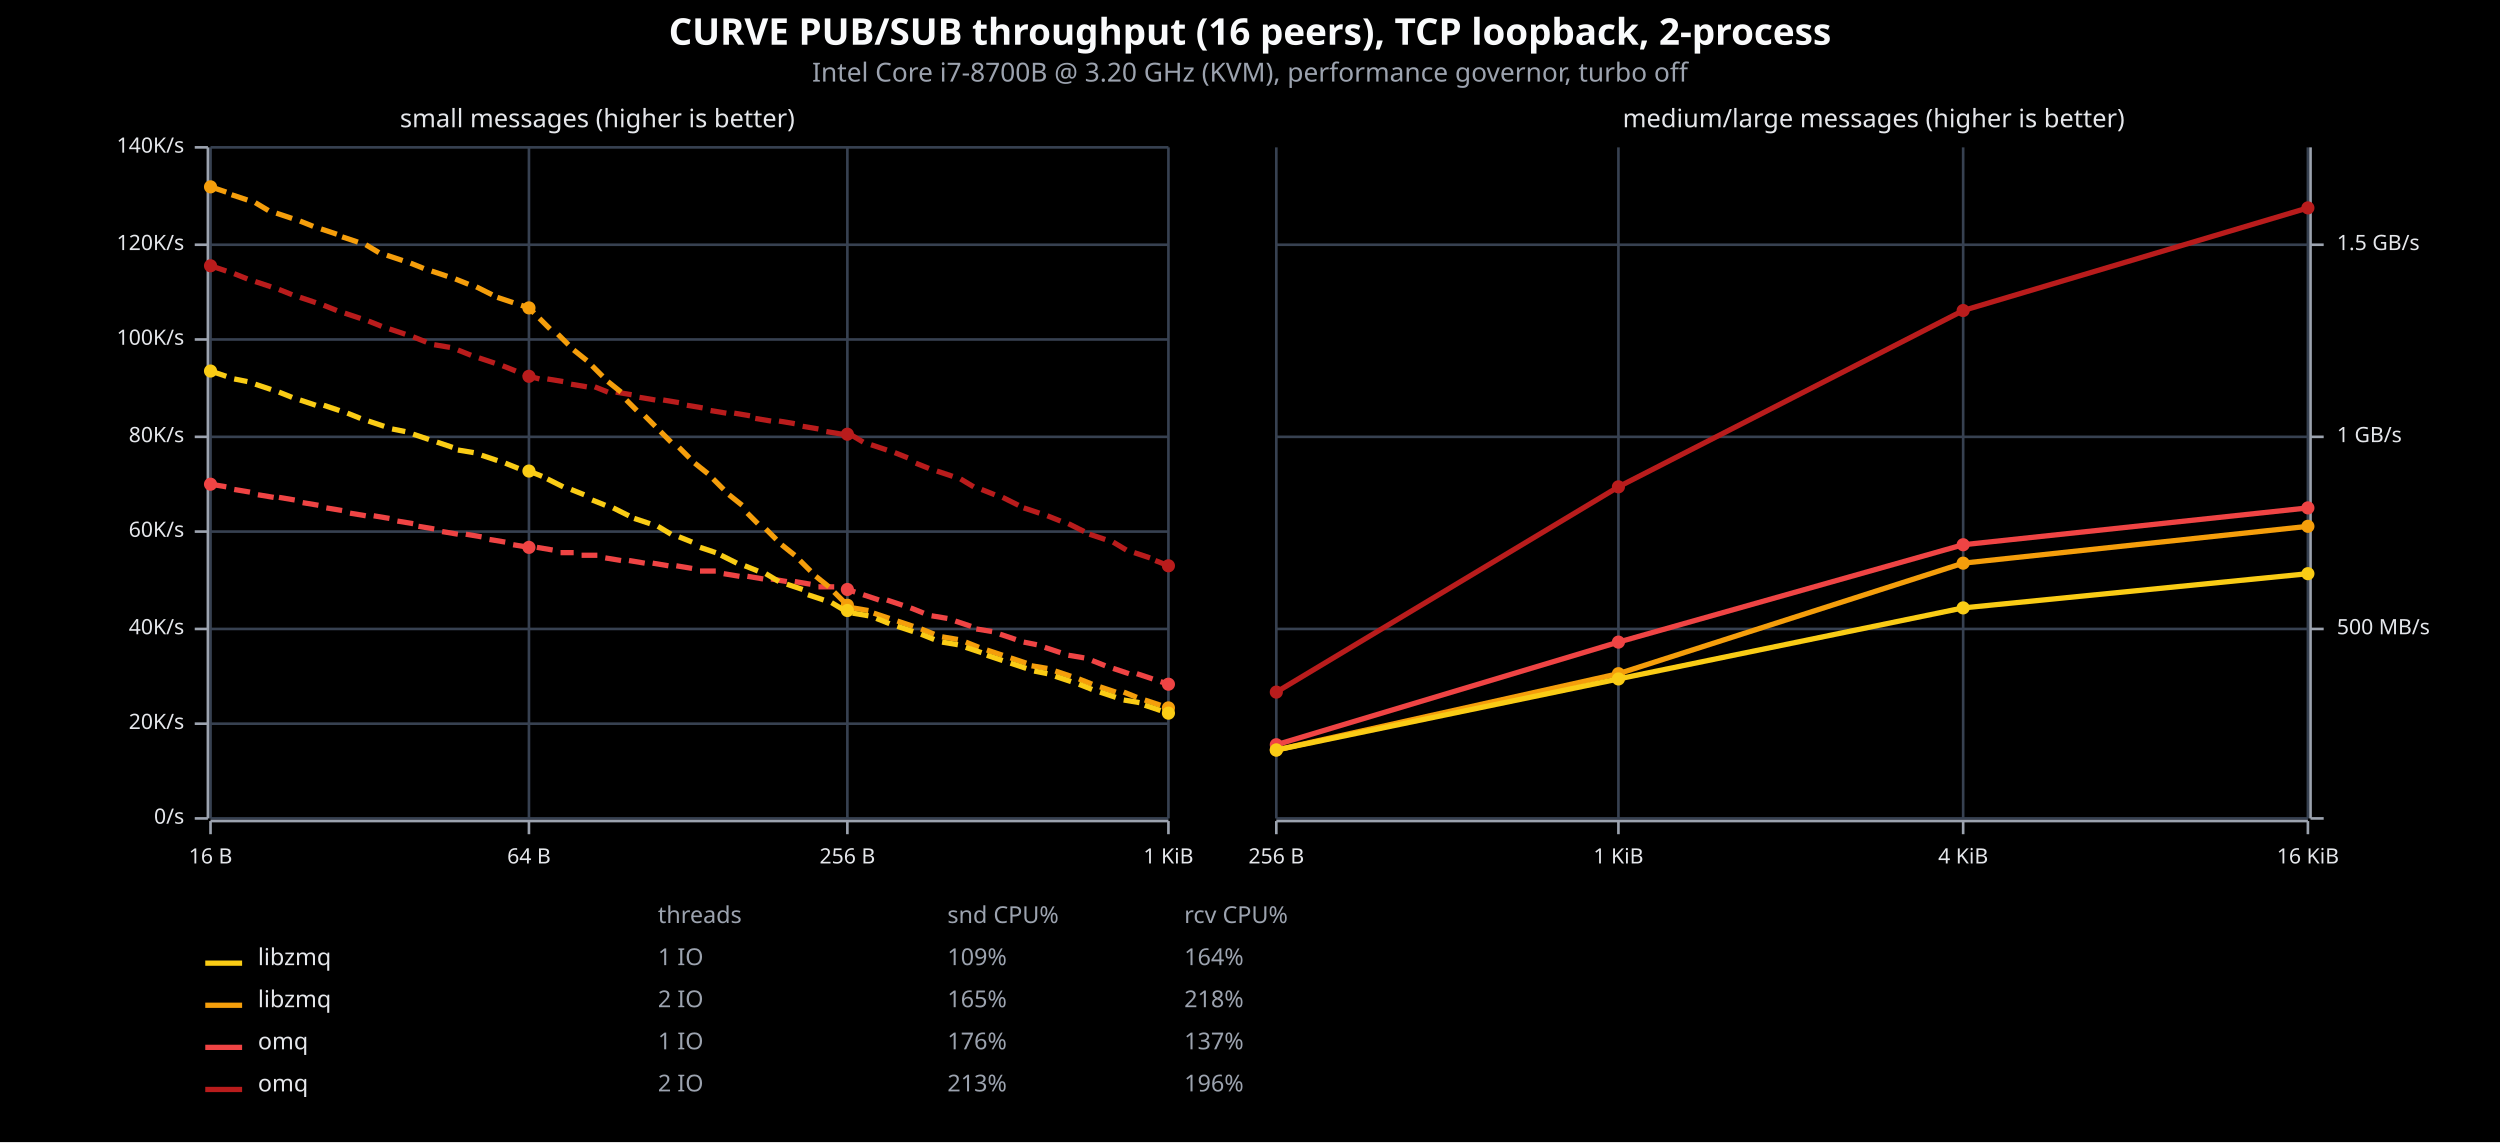
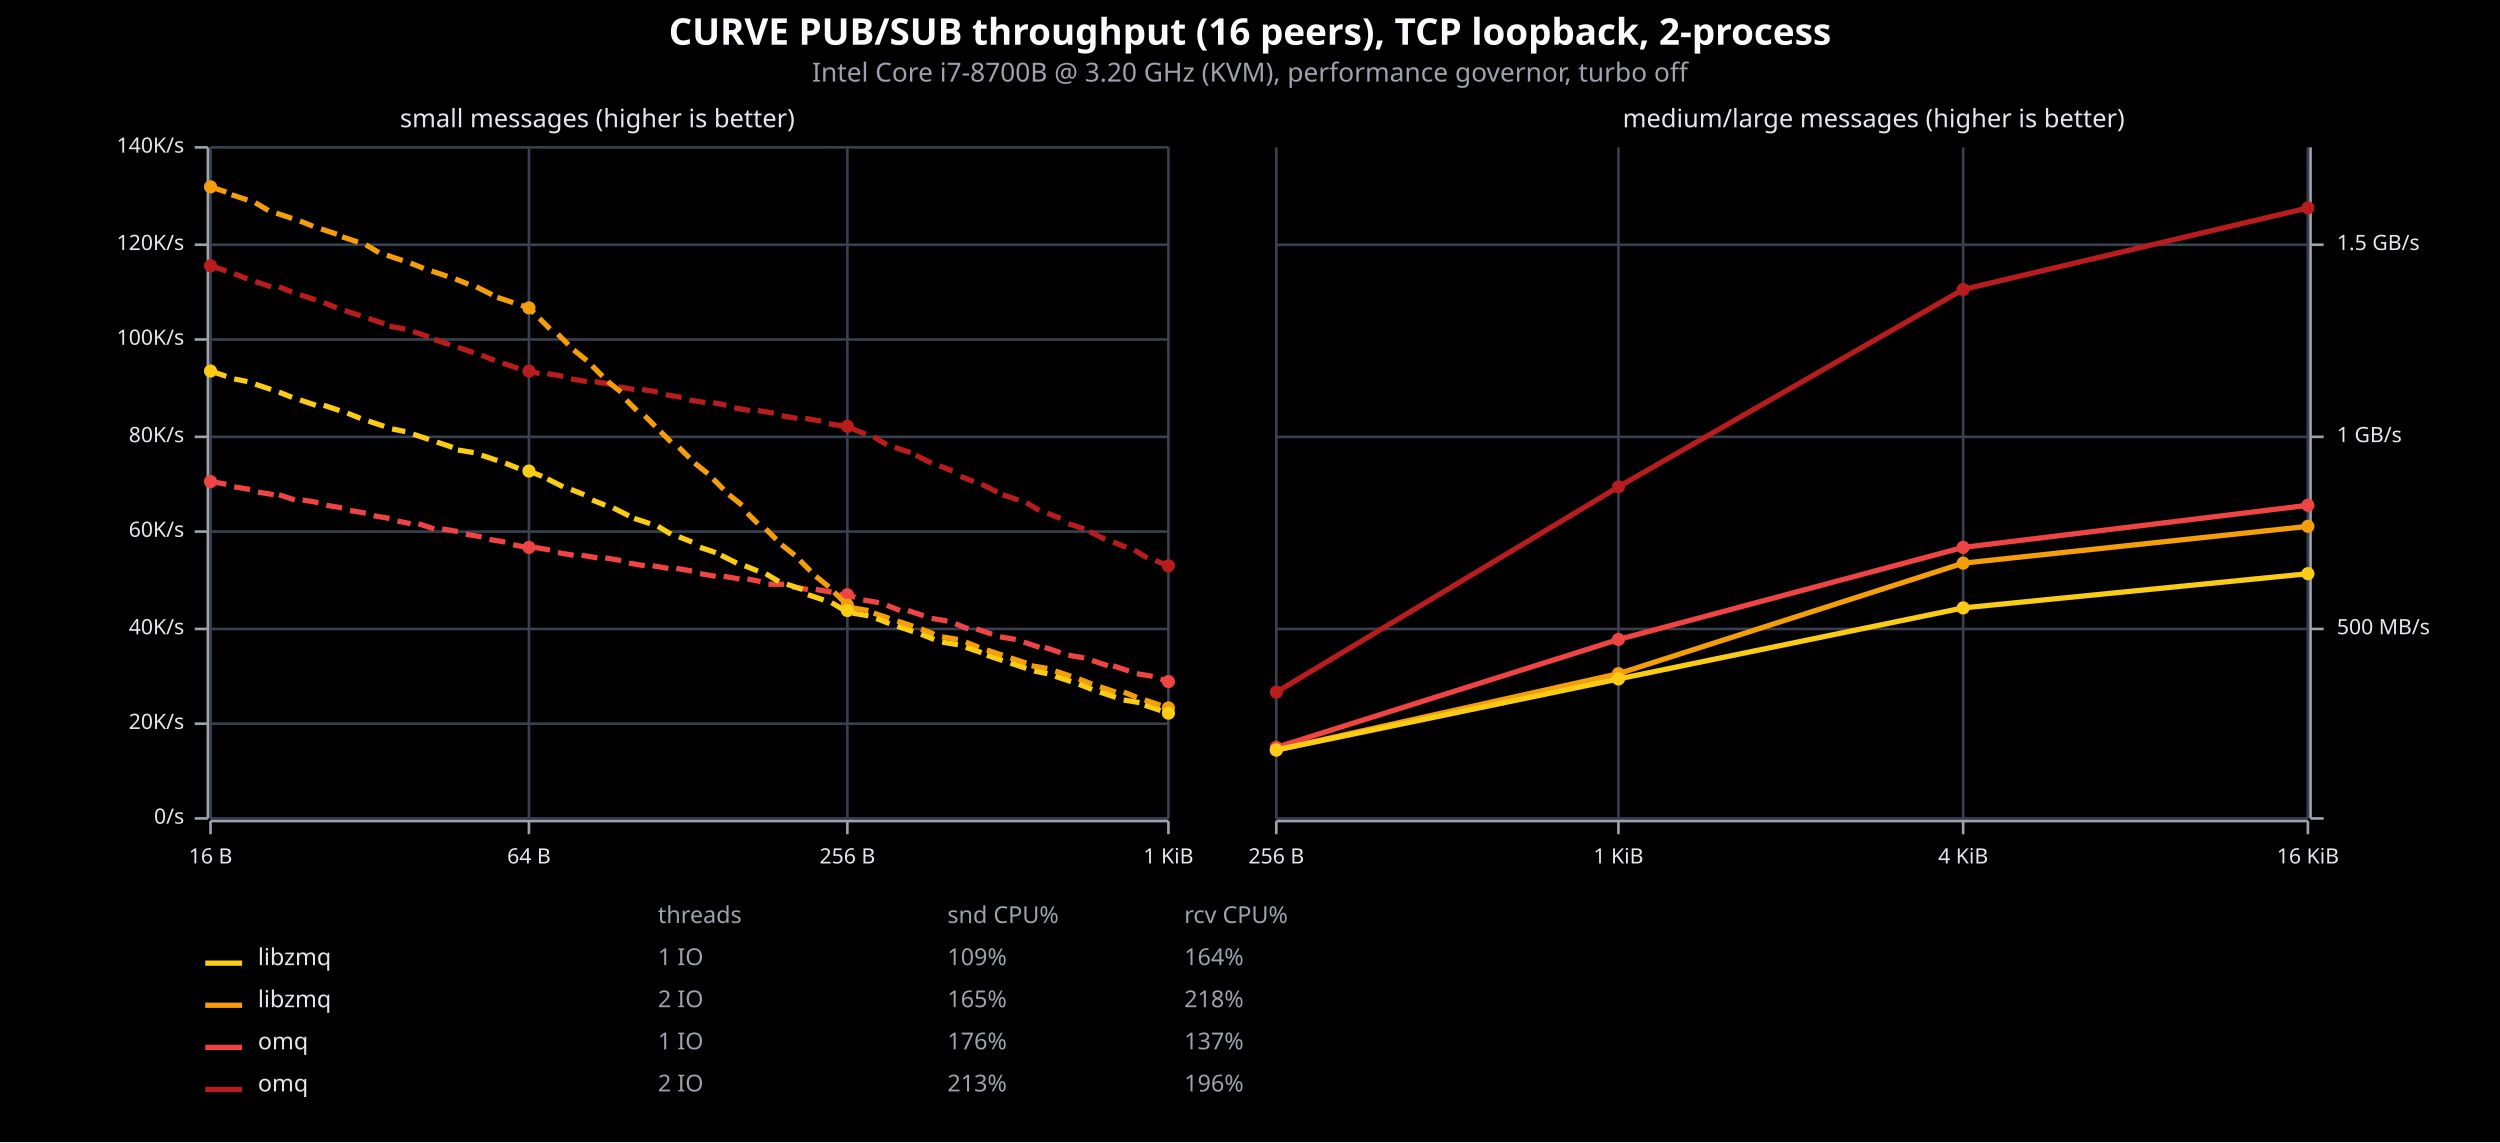
<svg xmlns="http://www.w3.org/2000/svg" viewBox="0 0 950 434" font-family="system-ui, -apple-system, sans-serif">
  <rect x="0" y="0" width="950" height="434" opacity="1" fill="#000000" stroke="none" />
  <text x="475" y="17" text-anchor="middle" font-family="sans-serif" font-size="14" font-weight="bold" fill="#F9FAFB">CURVE PUB/SUB throughput (16 peers), TCP loopback, 2-process</text>
  <text x="475" y="31" text-anchor="middle" font-family="sans-serif" font-size="10" fill="#9CA3AF">Intel Core i7-8700B @ 3.20 GHz (KVM), performance governor, turbo off</text>
  <text x="227" y="41" dy="0.76em" text-anchor="middle" font-family="sans-serif" font-size="9.677" opacity="1" fill="#E5E7EB">
small messages (higher is better)
</text>
  <line opacity="1" stroke="#374151" stroke-width="1" x1="80" y1="311" x2="80" y2="56" />
  <line opacity="1" stroke="#374151" stroke-width="1" x1="201" y1="311" x2="201" y2="56" />
  <line opacity="1" stroke="#374151" stroke-width="1" x1="322" y1="311" x2="322" y2="56" />
  <line opacity="1" stroke="#374151" stroke-width="1" x1="444" y1="311" x2="444" y2="56" />
  <line opacity="1" stroke="#374151" stroke-width="1" x1="80" y1="311" x2="444" y2="311" />
  <line opacity="1" stroke="#374151" stroke-width="1" x1="80" y1="275" x2="444" y2="275" />
  <line opacity="1" stroke="#374151" stroke-width="1" x1="80" y1="239" x2="444" y2="239" />
  <line opacity="1" stroke="#374151" stroke-width="1" x1="80" y1="202" x2="444" y2="202" />
  <line opacity="1" stroke="#374151" stroke-width="1" x1="80" y1="166" x2="444" y2="166" />
  <line opacity="1" stroke="#374151" stroke-width="1" x1="80" y1="129" x2="444" y2="129" />
  <line opacity="1" stroke="#374151" stroke-width="1" x1="80" y1="93" x2="444" y2="93" />
  <line opacity="1" stroke="#374151" stroke-width="1" x1="80" y1="56" x2="444" y2="56" />
  <polyline fill="none" opacity="1" stroke="#9CA3AF" stroke-width="1" points="79,56 79,311 " />
  <text x="70" y="311" dy="0.5ex" text-anchor="end" font-family="sans-serif" font-size="8.065" opacity="1" fill="#E5E7EB">
0/s
</text>
  <polyline fill="none" opacity="1" stroke="#9CA3AF" stroke-width="1" points="74,311 79,311 " />
  <text x="70" y="275" dy="0.5ex" text-anchor="end" font-family="sans-serif" font-size="8.065" opacity="1" fill="#E5E7EB">
20K/s
</text>
  <polyline fill="none" opacity="1" stroke="#9CA3AF" stroke-width="1" points="74,275 79,275 " />
  <text x="70" y="239" dy="0.5ex" text-anchor="end" font-family="sans-serif" font-size="8.065" opacity="1" fill="#E5E7EB">
40K/s
</text>
  <polyline fill="none" opacity="1" stroke="#9CA3AF" stroke-width="1" points="74,239 79,239 " />
  <text x="70" y="202" dy="0.5ex" text-anchor="end" font-family="sans-serif" font-size="8.065" opacity="1" fill="#E5E7EB">
60K/s
</text>
  <polyline fill="none" opacity="1" stroke="#9CA3AF" stroke-width="1" points="74,202 79,202 " />
  <text x="70" y="166" dy="0.5ex" text-anchor="end" font-family="sans-serif" font-size="8.065" opacity="1" fill="#E5E7EB">
80K/s
</text>
  <polyline fill="none" opacity="1" stroke="#9CA3AF" stroke-width="1" points="74,166 79,166 " />
  <text x="70" y="129" dy="0.5ex" text-anchor="end" font-family="sans-serif" font-size="8.065" opacity="1" fill="#E5E7EB">
100K/s
</text>
  <polyline fill="none" opacity="1" stroke="#9CA3AF" stroke-width="1" points="74,129 79,129 " />
  <text x="70" y="93" dy="0.5ex" text-anchor="end" font-family="sans-serif" font-size="8.065" opacity="1" fill="#E5E7EB">
120K/s
</text>
  <polyline fill="none" opacity="1" stroke="#9CA3AF" stroke-width="1" points="74,93 79,93 " />
  <text x="70" y="56" dy="0.5ex" text-anchor="end" font-family="sans-serif" font-size="8.065" opacity="1" fill="#E5E7EB">
140K/s
</text>
  <polyline fill="none" opacity="1" stroke="#9CA3AF" stroke-width="1" points="74,56 79,56 " />
  <polyline fill="none" opacity="1" stroke="#9CA3AF" stroke-width="1" points="80,312 444,312 " />
  <text x="80" y="322" dy="0.76em" text-anchor="middle" font-family="sans-serif" font-size="8.065" opacity="1" fill="#E5E7EB">
16 B
</text>
  <polyline fill="none" opacity="1" stroke="#9CA3AF" stroke-width="1" points="80,312 80,317 " />
  <text x="201" y="322" dy="0.76em" text-anchor="middle" font-family="sans-serif" font-size="8.065" opacity="1" fill="#E5E7EB">
64 B
</text>
  <polyline fill="none" opacity="1" stroke="#9CA3AF" stroke-width="1" points="201,312 201,317 " />
  <text x="322" y="322" dy="0.76em" text-anchor="middle" font-family="sans-serif" font-size="8.065" opacity="1" fill="#E5E7EB">
256 B
</text>
  <polyline fill="none" opacity="1" stroke="#9CA3AF" stroke-width="1" points="322,312 322,317 " />
  <text x="444" y="322" dy="0.76em" text-anchor="middle" font-family="sans-serif" font-size="8.065" opacity="1" fill="#E5E7EB">
1 KiB
</text>
  <polyline fill="none" opacity="1" stroke="#9CA3AF" stroke-width="1" points="444,312 444,317 " />
  <polyline fill="none" opacity="1" stroke="#B91C1C" stroke-width="2" points="80,101 86,103 " />
  <polyline fill="none" opacity="1" stroke="#B91C1C" stroke-width="2" points="89,104 94,106 " />
  <polyline fill="none" opacity="1" stroke="#B91C1C" stroke-width="2" points="97,107 103,109 " />
-   <polyline fill="none" opacity="1" stroke="#B91C1C" stroke-width="2" points="106,110 111,112 " />
-   <polyline fill="none" opacity="1" stroke="#B91C1C" stroke-width="2" points="114,113 120,115 " />
-   <polyline fill="none" opacity="1" stroke="#B91C1C" stroke-width="2" points="123,116 128,118 " />
-   <polyline fill="none" opacity="1" stroke="#B91C1C" stroke-width="2" points="131,119 137,121 " />
-   <polyline fill="none" opacity="1" stroke="#B91C1C" stroke-width="2" points="140,122 145,124 " />
-   <polyline fill="none" opacity="1" stroke="#B91C1C" stroke-width="2" points="148,125 154,127 " />
-   <polyline fill="none" opacity="1" stroke="#B91C1C" stroke-width="2" points="157,128 162,130 " />
-   <polyline fill="none" opacity="1" stroke="#B91C1C" stroke-width="2" points="165,131 171,132 " />
-   <polyline fill="none" opacity="1" stroke="#B91C1C" stroke-width="2" points="174,133 179,135 " />
-   <polyline fill="none" opacity="1" stroke="#B91C1C" stroke-width="2" points="182,136 188,138 " />
-   <polyline fill="none" opacity="1" stroke="#B91C1C" stroke-width="2" points="191,139 196,141 " />
-   <polyline fill="none" opacity="1" stroke="#B91C1C" stroke-width="2" points="199,142 201,143 205,144 " />
-   <polyline fill="none" opacity="1" stroke="#B91C1C" stroke-width="2" points="208,144 214,145 " />
-   <polyline fill="none" opacity="1" stroke="#B91C1C" stroke-width="2" points="217,146 223,147 " />
-   <polyline fill="none" opacity="1" stroke="#B91C1C" stroke-width="2" points="226,147 231,149 " />
-   <polyline fill="none" opacity="1" stroke="#B91C1C" stroke-width="2" points="234,149 240,150 " />
-   <polyline fill="none" opacity="1" stroke="#B91C1C" stroke-width="2" points="243,151 249,152 " />
-   <polyline fill="none" opacity="1" stroke="#B91C1C" stroke-width="2" points="252,152 258,153 " />
-   <polyline fill="none" opacity="1" stroke="#B91C1C" stroke-width="2" points="261,154 267,155 " />
-   <polyline fill="none" opacity="1" stroke="#B91C1C" stroke-width="2" points="270,156 276,157 " />
-   <polyline fill="none" opacity="1" stroke="#B91C1C" stroke-width="2" points="279,157 285,158 " />
-   <polyline fill="none" opacity="1" stroke="#B91C1C" stroke-width="2" points="287,159 293,160 " />
-   <polyline fill="none" opacity="1" stroke="#B91C1C" stroke-width="2" points="296,160 302,161 " />
-   <polyline fill="none" opacity="1" stroke="#B91C1C" stroke-width="2" points="305,162 311,163 " />
-   <polyline fill="none" opacity="1" stroke="#B91C1C" stroke-width="2" points="314,164 320,165 " />
-   <polyline fill="none" opacity="1" stroke="#B91C1C" stroke-width="2" points="323,165 328,168 " />
-   <polyline fill="none" opacity="1" stroke="#B91C1C" stroke-width="2" points="331,169 337,171 " />
-   <polyline fill="none" opacity="1" stroke="#B91C1C" stroke-width="2" points="340,172 345,174 " />
-   <polyline fill="none" opacity="1" stroke="#B91C1C" stroke-width="2" points="348,176 353,178 " />
-   <polyline fill="none" opacity="1" stroke="#B91C1C" stroke-width="2" points="356,179 362,181 " />
-   <polyline fill="none" opacity="1" stroke="#B91C1C" stroke-width="2" points="365,182 370,185 " />
-   <polyline fill="none" opacity="1" stroke="#B91C1C" stroke-width="2" points="373,186 378,188 " />
-   <polyline fill="none" opacity="1" stroke="#B91C1C" stroke-width="2" points="381,189 387,192 " />
-   <polyline fill="none" opacity="1" stroke="#B91C1C" stroke-width="2" points="389,193 395,195 " />
-   <polyline fill="none" opacity="1" stroke="#B91C1C" stroke-width="2" points="398,196 403,198 " />
-   <polyline fill="none" opacity="1" stroke="#B91C1C" stroke-width="2" points="406,199 412,202 " />
-   <polyline fill="none" opacity="1" stroke="#B91C1C" stroke-width="2" points="414,203 420,205 " />
-   <polyline fill="none" opacity="1" stroke="#B91C1C" stroke-width="2" points="423,206 428,209 " />
-   <polyline fill="none" opacity="1" stroke="#B91C1C" stroke-width="2" points="431,210 437,212 " />
+   <polyline fill="none" opacity="1" stroke="#B91C1C" stroke-width="2" points="106,109 111,111 " />
+   <polyline fill="none" opacity="1" stroke="#B91C1C" stroke-width="2" points="114,112 120,114 " />
+   <polyline fill="none" opacity="1" stroke="#B91C1C" stroke-width="2" points="123,115 128,117 " />
+   <polyline fill="none" opacity="1" stroke="#B91C1C" stroke-width="2" points="131,118 137,120 " />
+   <polyline fill="none" opacity="1" stroke="#B91C1C" stroke-width="2" points="140,121 146,123 " />
+   <polyline fill="none" opacity="1" stroke="#B91C1C" stroke-width="2" points="148,124 154,125 " />
+   <polyline fill="none" opacity="1" stroke="#B91C1C" stroke-width="2" points="157,126 163,128 " />
+   <polyline fill="none" opacity="1" stroke="#B91C1C" stroke-width="2" points="165,129 171,131 " />
+   <polyline fill="none" opacity="1" stroke="#B91C1C" stroke-width="2" points="174,132 180,134 " />
+   <polyline fill="none" opacity="1" stroke="#B91C1C" stroke-width="2" points="183,135 188,137 " />
+   <polyline fill="none" opacity="1" stroke="#B91C1C" stroke-width="2" points="191,138 197,140 " />
+   <polyline fill="none" opacity="1" stroke="#B91C1C" stroke-width="2" points="200,141 201,141 205,142 " />
+   <polyline fill="none" opacity="1" stroke="#B91C1C" stroke-width="2" points="208,142 214,143 " />
+   <polyline fill="none" opacity="1" stroke="#B91C1C" stroke-width="2" points="217,144 223,145 " />
+   <polyline fill="none" opacity="1" stroke="#B91C1C" stroke-width="2" points="226,145 232,146 " />
+   <polyline fill="none" opacity="1" stroke="#B91C1C" stroke-width="2" points="235,147 241,148 " />
+   <polyline fill="none" opacity="1" stroke="#B91C1C" stroke-width="2" points="244,148 250,149 " />
+   <polyline fill="none" opacity="1" stroke="#B91C1C" stroke-width="2" points="253,150 259,151 " />
+   <polyline fill="none" opacity="1" stroke="#B91C1C" stroke-width="2" points="262,152 268,153 " />
+   <polyline fill="none" opacity="1" stroke="#B91C1C" stroke-width="2" points="271,153 276,154 " />
+   <polyline fill="none" opacity="1" stroke="#B91C1C" stroke-width="2" points="279,155 285,156 " />
+   <polyline fill="none" opacity="1" stroke="#B91C1C" stroke-width="2" points="288,156 294,157 " />
+   <polyline fill="none" opacity="1" stroke="#B91C1C" stroke-width="2" points="297,158 303,159 " />
+   <polyline fill="none" opacity="1" stroke="#B91C1C" stroke-width="2" points="306,159 312,160 " />
+   <polyline fill="none" opacity="1" stroke="#B91C1C" stroke-width="2" points="315,161 321,162 " />
+   <polyline fill="none" opacity="1" stroke="#B91C1C" stroke-width="2" points="324,163 329,165 " />
+   <polyline fill="none" opacity="1" stroke="#B91C1C" stroke-width="2" points="332,166 337,169 " />
+   <polyline fill="none" opacity="1" stroke="#B91C1C" stroke-width="2" points="340,170 346,172 " />
+   <polyline fill="none" opacity="1" stroke="#B91C1C" stroke-width="2" points="348,173 354,176 " />
+   <polyline fill="none" opacity="1" stroke="#B91C1C" stroke-width="2" points="357,177 362,179 " />
+   <polyline fill="none" opacity="1" stroke="#B91C1C" stroke-width="2" points="365,181 370,183 " />
+   <polyline fill="none" opacity="1" stroke="#B91C1C" stroke-width="2" points="373,184 379,187 " />
+   <polyline fill="none" opacity="1" stroke="#B91C1C" stroke-width="2" points="381,188 387,190 " />
+   <polyline fill="none" opacity="1" stroke="#B91C1C" stroke-width="2" points="390,191 395,194 " />
+   <polyline fill="none" opacity="1" stroke="#B91C1C" stroke-width="2" points="398,195 403,197 " />
+   <polyline fill="none" opacity="1" stroke="#B91C1C" stroke-width="2" points="406,199 412,201 " />
+   <polyline fill="none" opacity="1" stroke="#B91C1C" stroke-width="2" points="414,202 420,205 " />
+   <polyline fill="none" opacity="1" stroke="#B91C1C" stroke-width="2" points="423,206 428,208 " />
+   <polyline fill="none" opacity="1" stroke="#B91C1C" stroke-width="2" points="431,209 436,212 " />
  <polyline fill="none" opacity="1" stroke="#B91C1C" stroke-width="2" points="439,213 444,215 " />
  <circle cx="80" cy="101" r="2.5" opacity="1" fill="#B91C1C" stroke="none" stroke-width="1" />
-   <circle cx="201" cy="143" r="2.5" opacity="1" fill="#B91C1C" stroke="none" stroke-width="1" />
-   <circle cx="322" cy="165" r="2.5" opacity="1" fill="#B91C1C" stroke="none" stroke-width="1" />
+   <circle cx="201" cy="141" r="2.5" opacity="1" fill="#B91C1C" stroke="none" stroke-width="1" />
+   <circle cx="322" cy="162" r="2.5" opacity="1" fill="#B91C1C" stroke="none" stroke-width="1" />
  <circle cx="444" cy="215" r="2.5" opacity="1" fill="#B91C1C" stroke="none" stroke-width="1" />
-   <polyline fill="none" opacity="1" stroke="#EF4444" stroke-width="2" points="80,184 86,185 " />
-   <polyline fill="none" opacity="1" stroke="#EF4444" stroke-width="2" points="89,186 95,187 " />
-   <polyline fill="none" opacity="1" stroke="#EF4444" stroke-width="2" points="98,188 104,189 " />
-   <polyline fill="none" opacity="1" stroke="#EF4444" stroke-width="2" points="106,189 112,190 " />
-   <polyline fill="none" opacity="1" stroke="#EF4444" stroke-width="2" points="115,191 121,192 " />
-   <polyline fill="none" opacity="1" stroke="#EF4444" stroke-width="2" points="124,193 130,194 " />
-   <polyline fill="none" opacity="1" stroke="#EF4444" stroke-width="2" points="133,195 139,196 " />
+   <polyline fill="none" opacity="1" stroke="#EF4444" stroke-width="2" points="80,183 86,184 " />
+   <polyline fill="none" opacity="1" stroke="#EF4444" stroke-width="2" points="89,185 95,186 " />
+   <polyline fill="none" opacity="1" stroke="#EF4444" stroke-width="2" points="98,187 104,188 " />
+   <polyline fill="none" opacity="1" stroke="#EF4444" stroke-width="2" points="106,188 112,190 " />
+   <polyline fill="none" opacity="1" stroke="#EF4444" stroke-width="2" points="115,190 121,191 " />
+   <polyline fill="none" opacity="1" stroke="#EF4444" stroke-width="2" points="124,192 130,193 " />
+   <polyline fill="none" opacity="1" stroke="#EF4444" stroke-width="2" points="133,194 139,195 " />
  <polyline fill="none" opacity="1" stroke="#EF4444" stroke-width="2" points="142,196 148,197 " />
-   <polyline fill="none" opacity="1" stroke="#EF4444" stroke-width="2" points="151,198 157,199 " />
-   <polyline fill="none" opacity="1" stroke="#EF4444" stroke-width="2" points="159,200 165,201 " />
-   <polyline fill="none" opacity="1" stroke="#EF4444" stroke-width="2" points="168,202 174,203 " />
+   <polyline fill="none" opacity="1" stroke="#EF4444" stroke-width="2" points="151,198 156,199 " />
+   <polyline fill="none" opacity="1" stroke="#EF4444" stroke-width="2" points="159,199 165,201 " />
+   <polyline fill="none" opacity="1" stroke="#EF4444" stroke-width="2" points="168,201 174,202 " />
  <polyline fill="none" opacity="1" stroke="#EF4444" stroke-width="2" points="177,203 183,204 " />
  <polyline fill="none" opacity="1" stroke="#EF4444" stroke-width="2" points="186,205 192,206 " />
-   <polyline fill="none" opacity="1" stroke="#EF4444" stroke-width="2" points="195,207 201,208 " />
-   <polyline fill="none" opacity="1" stroke="#EF4444" stroke-width="2" points="204,208 210,209 " />
-   <polyline fill="none" opacity="1" stroke="#EF4444" stroke-width="2" points="213,210 218,210 " />
-   <polyline fill="none" opacity="1" stroke="#EF4444" stroke-width="2" points="221,211 227,211 " />
+   <polyline fill="none" opacity="1" stroke="#EF4444" stroke-width="2" points="195,207 200,208 " />
+   <polyline fill="none" opacity="1" stroke="#EF4444" stroke-width="2" points="203,208 209,209 " />
+   <polyline fill="none" opacity="1" stroke="#EF4444" stroke-width="2" points="212,210 218,211 " />
+   <polyline fill="none" opacity="1" stroke="#EF4444" stroke-width="2" points="221,211 227,212 " />
  <polyline fill="none" opacity="1" stroke="#EF4444" stroke-width="2" points="230,212 236,213 " />
-   <polyline fill="none" opacity="1" stroke="#EF4444" stroke-width="2" points="239,213 245,214 " />
-   <polyline fill="none" opacity="1" stroke="#EF4444" stroke-width="2" points="248,214 254,215 " />
-   <polyline fill="none" opacity="1" stroke="#EF4444" stroke-width="2" points="257,215 263,216 " />
-   <polyline fill="none" opacity="1" stroke="#EF4444" stroke-width="2" points="266,217 272,217 " />
-   <polyline fill="none" opacity="1" stroke="#EF4444" stroke-width="2" points="275,218 281,219 " />
-   <polyline fill="none" opacity="1" stroke="#EF4444" stroke-width="2" points="284,219 290,220 " />
-   <polyline fill="none" opacity="1" stroke="#EF4444" stroke-width="2" points="293,220 299,221 " />
-   <polyline fill="none" opacity="1" stroke="#EF4444" stroke-width="2" points="302,221 308,222 " />
-   <polyline fill="none" opacity="1" stroke="#EF4444" stroke-width="2" points="311,223 317,223 " />
-   <polyline fill="none" opacity="1" stroke="#EF4444" stroke-width="2" points="320,224 322,224 325,225 " />
-   <polyline fill="none" opacity="1" stroke="#EF4444" stroke-width="2" points="328,226 334,228 " />
-   <polyline fill="none" opacity="1" stroke="#EF4444" stroke-width="2" points="337,228 343,230 " />
-   <polyline fill="none" opacity="1" stroke="#EF4444" stroke-width="2" points="346,231 351,233 " />
-   <polyline fill="none" opacity="1" stroke="#EF4444" stroke-width="2" points="354,234 360,235 " />
-   <polyline fill="none" opacity="1" stroke="#EF4444" stroke-width="2" points="363,236 369,238 " />
-   <polyline fill="none" opacity="1" stroke="#EF4444" stroke-width="2" points="371,239 377,240 " />
-   <polyline fill="none" opacity="1" stroke="#EF4444" stroke-width="2" points="380,241 386,243 " />
-   <polyline fill="none" opacity="1" stroke="#EF4444" stroke-width="2" points="389,244 394,245 " />
+   <polyline fill="none" opacity="1" stroke="#EF4444" stroke-width="2" points="239,214 245,215 " />
+   <polyline fill="none" opacity="1" stroke="#EF4444" stroke-width="2" points="248,215 254,216 " />
+   <polyline fill="none" opacity="1" stroke="#EF4444" stroke-width="2" points="257,216 263,217 " />
+   <polyline fill="none" opacity="1" stroke="#EF4444" stroke-width="2" points="266,218 272,219 " />
+   <polyline fill="none" opacity="1" stroke="#EF4444" stroke-width="2" points="275,219 281,220 " />
+   <polyline fill="none" opacity="1" stroke="#EF4444" stroke-width="2" points="284,220 289,221 " />
+   <polyline fill="none" opacity="1" stroke="#EF4444" stroke-width="2" points="292,222 298,222 " />
+   <polyline fill="none" opacity="1" stroke="#EF4444" stroke-width="2" points="301,223 307,224 " />
+   <polyline fill="none" opacity="1" stroke="#EF4444" stroke-width="2" points="310,224 316,225 " />
+   <polyline fill="none" opacity="1" stroke="#EF4444" stroke-width="2" points="319,226 322,226 325,227 " />
+   <polyline fill="none" opacity="1" stroke="#EF4444" stroke-width="2" points="328,228 334,229 " />
+   <polyline fill="none" opacity="1" stroke="#EF4444" stroke-width="2" points="337,230 342,232 " />
+   <polyline fill="none" opacity="1" stroke="#EF4444" stroke-width="2" points="345,232 351,234 " />
+   <polyline fill="none" opacity="1" stroke="#EF4444" stroke-width="2" points="354,235 360,236 " />
+   <polyline fill="none" opacity="1" stroke="#EF4444" stroke-width="2" points="363,237 368,239 " />
+   <polyline fill="none" opacity="1" stroke="#EF4444" stroke-width="2" points="371,239 377,241 " />
+   <polyline fill="none" opacity="1" stroke="#EF4444" stroke-width="2" points="380,242 386,243 " />
+   <polyline fill="none" opacity="1" stroke="#EF4444" stroke-width="2" points="389,244 395,246 " />
  <polyline fill="none" opacity="1" stroke="#EF4444" stroke-width="2" points="397,246 403,248 " />
  <polyline fill="none" opacity="1" stroke="#EF4444" stroke-width="2" points="406,249 412,250 " />
-   <polyline fill="none" opacity="1" stroke="#EF4444" stroke-width="2" points="415,251 420,253 " />
-   <polyline fill="none" opacity="1" stroke="#EF4444" stroke-width="2" points="423,254 429,256 " />
-   <polyline fill="none" opacity="1" stroke="#EF4444" stroke-width="2" points="432,256 438,258 " />
-   <polyline fill="none" opacity="1" stroke="#EF4444" stroke-width="2" points="441,259 444,260 " />
-   <circle cx="80" cy="184" r="2.5" opacity="1" fill="#EF4444" stroke="none" stroke-width="1" />
+   <polyline fill="none" opacity="1" stroke="#EF4444" stroke-width="2" points="415,251 421,253 " />
+   <polyline fill="none" opacity="1" stroke="#EF4444" stroke-width="2" points="423,253 429,255 " />
+   <polyline fill="none" opacity="1" stroke="#EF4444" stroke-width="2" points="432,256 438,257 " />
+   <polyline fill="none" opacity="1" stroke="#EF4444" stroke-width="2" points="441,258 444,259 " />
+   <circle cx="80" cy="183" r="2.5" opacity="1" fill="#EF4444" stroke="none" stroke-width="1" />
  <circle cx="201" cy="208" r="2.5" opacity="1" fill="#EF4444" stroke="none" stroke-width="1" />
-   <circle cx="322" cy="224" r="2.5" opacity="1" fill="#EF4444" stroke="none" stroke-width="1" />
-   <circle cx="444" cy="260" r="2.5" opacity="1" fill="#EF4444" stroke="none" stroke-width="1" />
+   <circle cx="322" cy="226" r="2.5" opacity="1" fill="#EF4444" stroke="none" stroke-width="1" />
+   <circle cx="444" cy="259" r="2.5" opacity="1" fill="#EF4444" stroke="none" stroke-width="1" />
  <polyline fill="none" opacity="1" stroke="#F59E0B" stroke-width="2" points="80,71 86,73 " />
  <polyline fill="none" opacity="1" stroke="#F59E0B" stroke-width="2" points="88,74 94,76 " />
  <polyline fill="none" opacity="1" stroke="#F59E0B" stroke-width="2" points="97,77 102,80 " />
  <polyline fill="none" opacity="1" stroke="#F59E0B" stroke-width="2" points="105,81 111,83 " />
  <polyline fill="none" opacity="1" stroke="#F59E0B" stroke-width="2" points="114,84 119,86 " />
  <polyline fill="none" opacity="1" stroke="#F59E0B" stroke-width="2" points="122,87 128,89 " />
  <polyline fill="none" opacity="1" stroke="#F59E0B" stroke-width="2" points="130,90 136,92 " />
  <polyline fill="none" opacity="1" stroke="#F59E0B" stroke-width="2" points="139,93 144,96 " />
  <polyline fill="none" opacity="1" stroke="#F59E0B" stroke-width="2" points="147,97 153,99 " />
  <polyline fill="none" opacity="1" stroke="#F59E0B" stroke-width="2" points="156,100 161,102 " />
  <polyline fill="none" opacity="1" stroke="#F59E0B" stroke-width="2" points="164,103 170,105 " />
  <polyline fill="none" opacity="1" stroke="#F59E0B" stroke-width="2" points="173,106 178,108 " />
  <polyline fill="none" opacity="1" stroke="#F59E0B" stroke-width="2" points="181,109 187,112 " />
  <polyline fill="none" opacity="1" stroke="#F59E0B" stroke-width="2" points="189,113 195,115 " />
  <polyline fill="none" opacity="1" stroke="#F59E0B" stroke-width="2" points="198,116 201,117 203,119 " />
  <polyline fill="none" opacity="1" stroke="#F59E0B" stroke-width="2" points="205,121 209,125 " />
  <polyline fill="none" opacity="1" stroke="#F59E0B" stroke-width="2" points="212,127 216,131 " />
  <polyline fill="none" opacity="1" stroke="#F59E0B" stroke-width="2" points="218,133 223,137 " />
  <polyline fill="none" opacity="1" stroke="#F59E0B" stroke-width="2" points="225,139 229,143 " />
  <polyline fill="none" opacity="1" stroke="#F59E0B" stroke-width="2" points="231,145 236,149 " />
  <polyline fill="none" opacity="1" stroke="#F59E0B" stroke-width="2" points="238,152 242,156 " />
  <polyline fill="none" opacity="1" stroke="#F59E0B" stroke-width="2" points="245,158 249,162 " />
  <polyline fill="none" opacity="1" stroke="#F59E0B" stroke-width="2" points="251,164 255,168 " />
  <polyline fill="none" opacity="1" stroke="#F59E0B" stroke-width="2" points="258,170 262,174 " />
  <polyline fill="none" opacity="1" stroke="#F59E0B" stroke-width="2" points="264,176 269,180 " />
  <polyline fill="none" opacity="1" stroke="#F59E0B" stroke-width="2" points="271,182 275,186 " />
  <polyline fill="none" opacity="1" stroke="#F59E0B" stroke-width="2" points="277,188 282,192 " />
  <polyline fill="none" opacity="1" stroke="#F59E0B" stroke-width="2" points="284,195 288,199 " />
  <polyline fill="none" opacity="1" stroke="#F59E0B" stroke-width="2" points="291,201 295,205 " />
  <polyline fill="none" opacity="1" stroke="#F59E0B" stroke-width="2" points="297,207 302,211 " />
  <polyline fill="none" opacity="1" stroke="#F59E0B" stroke-width="2" points="304,213 308,217 " />
  <polyline fill="none" opacity="1" stroke="#F59E0B" stroke-width="2" points="310,219 315,223 " />
  <polyline fill="none" opacity="1" stroke="#F59E0B" stroke-width="2" points="317,225 321,229 " />
  <polyline fill="none" opacity="1" stroke="#F59E0B" stroke-width="2" points="324,231 330,232 " />
  <polyline fill="none" opacity="1" stroke="#F59E0B" stroke-width="2" points="332,233 338,235 " />
  <polyline fill="none" opacity="1" stroke="#F59E0B" stroke-width="2" points="341,236 347,238 " />
  <polyline fill="none" opacity="1" stroke="#F59E0B" stroke-width="2" points="350,239 355,241 " />
  <polyline fill="none" opacity="1" stroke="#F59E0B" stroke-width="2" points="358,242 364,243 " />
  <polyline fill="none" opacity="1" stroke="#F59E0B" stroke-width="2" points="367,244 372,246 " />
  <polyline fill="none" opacity="1" stroke="#F59E0B" stroke-width="2" points="375,247 381,249 " />
  <polyline fill="none" opacity="1" stroke="#F59E0B" stroke-width="2" points="384,250 390,252 " />
  <polyline fill="none" opacity="1" stroke="#F59E0B" stroke-width="2" points="392,253 398,254 " />
  <polyline fill="none" opacity="1" stroke="#F59E0B" stroke-width="2" points="401,255 407,257 " />
  <polyline fill="none" opacity="1" stroke="#F59E0B" stroke-width="2" points="410,258 415,260 " />
  <polyline fill="none" opacity="1" stroke="#F59E0B" stroke-width="2" points="418,261 424,263 " />
  <polyline fill="none" opacity="1" stroke="#F59E0B" stroke-width="2" points="427,263 432,265 " />
  <polyline fill="none" opacity="1" stroke="#F59E0B" stroke-width="2" points="435,266 441,268 " />
  <polyline fill="none" opacity="1" stroke="#F59E0B" stroke-width="2" points="444,269 444,269 " />
  <circle cx="80" cy="71" r="2.5" opacity="1" fill="#F59E0B" stroke="none" stroke-width="1" />
  <circle cx="201" cy="117" r="2.5" opacity="1" fill="#F59E0B" stroke="none" stroke-width="1" />
  <circle cx="322" cy="230" r="2.5" opacity="1" fill="#F59E0B" stroke="none" stroke-width="1" />
  <circle cx="444" cy="269" r="2.5" opacity="1" fill="#F59E0B" stroke="none" stroke-width="1" />
  <polyline fill="none" opacity="1" stroke="#FACC15" stroke-width="2" points="80,141 86,143 " />
  <polyline fill="none" opacity="1" stroke="#FACC15" stroke-width="2" points="89,144 94,145 " />
  <polyline fill="none" opacity="1" stroke="#FACC15" stroke-width="2" points="97,146 103,148 " />
  <polyline fill="none" opacity="1" stroke="#FACC15" stroke-width="2" points="106,149 111,151 " />
  <polyline fill="none" opacity="1" stroke="#FACC15" stroke-width="2" points="114,152 120,154 " />
  <polyline fill="none" opacity="1" stroke="#FACC15" stroke-width="2" points="123,154 129,156 " />
  <polyline fill="none" opacity="1" stroke="#FACC15" stroke-width="2" points="132,157 137,159 " />
  <polyline fill="none" opacity="1" stroke="#FACC15" stroke-width="2" points="140,160 146,162 " />
  <polyline fill="none" opacity="1" stroke="#FACC15" stroke-width="2" points="149,163 154,164 " />
  <polyline fill="none" opacity="1" stroke="#FACC15" stroke-width="2" points="157,165 163,167 " />
  <polyline fill="none" opacity="1" stroke="#FACC15" stroke-width="2" points="166,168 172,170 " />
  <polyline fill="none" opacity="1" stroke="#FACC15" stroke-width="2" points="174,171 180,172 " />
  <polyline fill="none" opacity="1" stroke="#FACC15" stroke-width="2" points="183,173 189,175 " />
  <polyline fill="none" opacity="1" stroke="#FACC15" stroke-width="2" points="192,176 197,178 " />
  <polyline fill="none" opacity="1" stroke="#FACC15" stroke-width="2" points="200,179 201,179 206,181 " />
  <polyline fill="none" opacity="1" stroke="#FACC15" stroke-width="2" points="208,182 214,185 " />
  <polyline fill="none" opacity="1" stroke="#FACC15" stroke-width="2" points="217,186 222,188 " />
  <polyline fill="none" opacity="1" stroke="#FACC15" stroke-width="2" points="225,190 230,192 " />
  <polyline fill="none" opacity="1" stroke="#FACC15" stroke-width="2" points="233,193 239,196 " />
  <polyline fill="none" opacity="1" stroke="#FACC15" stroke-width="2" points="241,197 247,199 " />
  <polyline fill="none" opacity="1" stroke="#FACC15" stroke-width="2" points="250,200 255,203 " />
  <polyline fill="none" opacity="1" stroke="#FACC15" stroke-width="2" points="258,204 263,206 " />
  <polyline fill="none" opacity="1" stroke="#FACC15" stroke-width="2" points="266,208 272,210 " />
  <polyline fill="none" opacity="1" stroke="#FACC15" stroke-width="2" points="274,211 280,214 " />
  <polyline fill="none" opacity="1" stroke="#FACC15" stroke-width="2" points="283,215 288,217 " />
  <polyline fill="none" opacity="1" stroke="#FACC15" stroke-width="2" points="291,218 296,221 " />
  <polyline fill="none" opacity="1" stroke="#FACC15" stroke-width="2" points="299,222 305,224 " />
  <polyline fill="none" opacity="1" stroke="#FACC15" stroke-width="2" points="307,226 313,228 " />
  <polyline fill="none" opacity="1" stroke="#FACC15" stroke-width="2" points="316,229 321,232 " />
  <polyline fill="none" opacity="1" stroke="#FACC15" stroke-width="2" points="324,233 330,234 " />
  <polyline fill="none" opacity="1" stroke="#FACC15" stroke-width="2" points="333,235 338,237 " />
  <polyline fill="none" opacity="1" stroke="#FACC15" stroke-width="2" points="341,238 347,240 " />
  <polyline fill="none" opacity="1" stroke="#FACC15" stroke-width="2" points="350,241 355,243 " />
  <polyline fill="none" opacity="1" stroke="#FACC15" stroke-width="2" points="358,244 364,245 " />
  <polyline fill="none" opacity="1" stroke="#FACC15" stroke-width="2" points="367,246 373,248 " />
  <polyline fill="none" opacity="1" stroke="#FACC15" stroke-width="2" points="375,249 381,251 " />
  <polyline fill="none" opacity="1" stroke="#FACC15" stroke-width="2" points="384,252 390,254 " />
  <polyline fill="none" opacity="1" stroke="#FACC15" stroke-width="2" points="393,255 398,256 " />
  <polyline fill="none" opacity="1" stroke="#FACC15" stroke-width="2" points="401,257 407,259 " />
  <polyline fill="none" opacity="1" stroke="#FACC15" stroke-width="2" points="410,260 415,262 " />
  <polyline fill="none" opacity="1" stroke="#FACC15" stroke-width="2" points="418,263 424,265 " />
  <polyline fill="none" opacity="1" stroke="#FACC15" stroke-width="2" points="427,266 433,267 " />
  <polyline fill="none" opacity="1" stroke="#FACC15" stroke-width="2" points="435,268 441,270 " />
  <polyline fill="none" opacity="1" stroke="#FACC15" stroke-width="2" points="444,271 444,271 " />
  <circle cx="80" cy="141" r="2.5" opacity="1" fill="#FACC15" stroke="none" stroke-width="1" />
  <circle cx="201" cy="179" r="2.5" opacity="1" fill="#FACC15" stroke="none" stroke-width="1" />
  <circle cx="322" cy="232" r="2.5" opacity="1" fill="#FACC15" stroke="none" stroke-width="1" />
  <circle cx="444" cy="271" r="2.5" opacity="1" fill="#FACC15" stroke="none" stroke-width="1" />
  <text x="712" y="41" dy="0.76em" text-anchor="middle" font-family="sans-serif" font-size="9.677" opacity="1" fill="#E5E7EB">
medium/large messages (higher is better)
</text>
  <line opacity="1" stroke="#374151" stroke-width="1" x1="485" y1="311" x2="485" y2="56" />
  <line opacity="1" stroke="#374151" stroke-width="1" x1="615" y1="311" x2="615" y2="56" />
  <line opacity="1" stroke="#374151" stroke-width="1" x1="746" y1="311" x2="746" y2="56" />
  <line opacity="1" stroke="#374151" stroke-width="1" x1="877" y1="311" x2="877" y2="56" />
  <line opacity="1" stroke="#374151" stroke-width="1" x1="485" y1="311" x2="877" y2="311" />
  <line opacity="1" stroke="#374151" stroke-width="1" x1="485" y1="239" x2="877" y2="239" />
  <line opacity="1" stroke="#374151" stroke-width="1" x1="485" y1="166" x2="877" y2="166" />
  <line opacity="1" stroke="#374151" stroke-width="1" x1="485" y1="93" x2="877" y2="93" />
  <polyline fill="none" opacity="1" stroke="#9CA3AF" stroke-width="1" points="485,312 877,312 " />
  <text x="485" y="322" dy="0.76em" text-anchor="middle" font-family="sans-serif" font-size="8.065" opacity="1" fill="#E5E7EB">
256 B
</text>
  <polyline fill="none" opacity="1" stroke="#9CA3AF" stroke-width="1" points="485,312 485,317 " />
  <text x="615" y="322" dy="0.76em" text-anchor="middle" font-family="sans-serif" font-size="8.065" opacity="1" fill="#E5E7EB">
1 KiB
</text>
  <polyline fill="none" opacity="1" stroke="#9CA3AF" stroke-width="1" points="615,312 615,317 " />
  <text x="746" y="322" dy="0.76em" text-anchor="middle" font-family="sans-serif" font-size="8.065" opacity="1" fill="#E5E7EB">
4 KiB
</text>
  <polyline fill="none" opacity="1" stroke="#9CA3AF" stroke-width="1" points="746,312 746,317 " />
  <text x="877" y="322" dy="0.76em" text-anchor="middle" font-family="sans-serif" font-size="8.065" opacity="1" fill="#E5E7EB">
16 KiB
</text>
  <polyline fill="none" opacity="1" stroke="#9CA3AF" stroke-width="1" points="877,312 877,317 " />
  <polyline fill="none" opacity="1" stroke="#9CA3AF" stroke-width="1" points="878,56 878,311 " />
  <text x="888" y="311" dy="0.5ex" text-anchor="start" font-family="sans-serif" font-size="8.065" opacity="1" fill="#E5E7EB">

</text>
  <polyline fill="none" opacity="1" stroke="#9CA3AF" stroke-width="1" points="878,311 883,311 " />
  <text x="888" y="239" dy="0.5ex" text-anchor="start" font-family="sans-serif" font-size="8.065" opacity="1" fill="#E5E7EB">
500 MB/s
</text>
  <polyline fill="none" opacity="1" stroke="#9CA3AF" stroke-width="1" points="878,239 883,239 " />
  <text x="888" y="166" dy="0.5ex" text-anchor="start" font-family="sans-serif" font-size="8.065" opacity="1" fill="#E5E7EB">
1 GB/s
</text>
  <polyline fill="none" opacity="1" stroke="#9CA3AF" stroke-width="1" points="878,166 883,166 " />
  <text x="888" y="93" dy="0.5ex" text-anchor="start" font-family="sans-serif" font-size="8.065" opacity="1" fill="#E5E7EB">
1.5 GB/s
</text>
  <polyline fill="none" opacity="1" stroke="#9CA3AF" stroke-width="1" points="878,93 883,93 " />
-   <polyline fill="none" opacity="1" stroke="#B91C1C" stroke-width="2" points="485,263 615,185 746,118 877,79 " />
+   <polyline fill="none" opacity="1" stroke="#B91C1C" stroke-width="2" points="485,263 615,185 746,110 877,79 " />
  <circle cx="485" cy="263" r="2.5" opacity="1" fill="#B91C1C" stroke="none" stroke-width="1" />
  <circle cx="615" cy="185" r="2.5" opacity="1" fill="#B91C1C" stroke="none" stroke-width="1" />
-   <circle cx="746" cy="118" r="2.5" opacity="1" fill="#B91C1C" stroke="none" stroke-width="1" />
+   <circle cx="746" cy="110" r="2.5" opacity="1" fill="#B91C1C" stroke="none" stroke-width="1" />
  <circle cx="877" cy="79" r="2.5" opacity="1" fill="#B91C1C" stroke="none" stroke-width="1" />
-   <polyline fill="none" opacity="1" stroke="#EF4444" stroke-width="2" points="485,283 615,244 746,207 877,193 " />
-   <circle cx="485" cy="283" r="2.5" opacity="1" fill="#EF4444" stroke="none" stroke-width="1" />
-   <circle cx="615" cy="244" r="2.5" opacity="1" fill="#EF4444" stroke="none" stroke-width="1" />
-   <circle cx="746" cy="207" r="2.5" opacity="1" fill="#EF4444" stroke="none" stroke-width="1" />
-   <circle cx="877" cy="193" r="2.5" opacity="1" fill="#EF4444" stroke="none" stroke-width="1" />
+   <polyline fill="none" opacity="1" stroke="#EF4444" stroke-width="2" points="485,284 615,243 746,208 877,192 " />
+   <circle cx="485" cy="284" r="2.5" opacity="1" fill="#EF4444" stroke="none" stroke-width="1" />
+   <circle cx="615" cy="243" r="2.5" opacity="1" fill="#EF4444" stroke="none" stroke-width="1" />
+   <circle cx="746" cy="208" r="2.5" opacity="1" fill="#EF4444" stroke="none" stroke-width="1" />
+   <circle cx="877" cy="192" r="2.5" opacity="1" fill="#EF4444" stroke="none" stroke-width="1" />
  <polyline fill="none" opacity="1" stroke="#F59E0B" stroke-width="2" points="485,285 615,256 746,214 877,200 " />
  <circle cx="485" cy="285" r="2.5" opacity="1" fill="#F59E0B" stroke="none" stroke-width="1" />
  <circle cx="615" cy="256" r="2.5" opacity="1" fill="#F59E0B" stroke="none" stroke-width="1" />
  <circle cx="746" cy="214" r="2.5" opacity="1" fill="#F59E0B" stroke="none" stroke-width="1" />
  <circle cx="877" cy="200" r="2.5" opacity="1" fill="#F59E0B" stroke="none" stroke-width="1" />
  <polyline fill="none" opacity="1" stroke="#FACC15" stroke-width="2" points="485,285 615,258 746,231 877,218 " />
  <circle cx="485" cy="285" r="2.5" opacity="1" fill="#FACC15" stroke="none" stroke-width="1" />
  <circle cx="615" cy="258" r="2.5" opacity="1" fill="#FACC15" stroke="none" stroke-width="1" />
  <circle cx="746" cy="231" r="2.5" opacity="1" fill="#FACC15" stroke="none" stroke-width="1" />
  <circle cx="877" cy="218" r="2.5" opacity="1" fill="#FACC15" stroke="none" stroke-width="1" />
  <text x="250" y="344" dy="0.76em" text-anchor="start" font-family="sans-serif" font-size="8.871" opacity="1" fill="#9CA3AF">
threads
</text>
  <text x="360" y="344" dy="0.76em" text-anchor="start" font-family="sans-serif" font-size="8.871" opacity="1" fill="#9CA3AF">
snd CPU%
</text>
  <text x="450" y="344" dy="0.76em" text-anchor="start" font-family="sans-serif" font-size="8.871" opacity="1" fill="#9CA3AF">
rcv CPU%
</text>
  <polyline fill="none" opacity="1" stroke="#FACC15" stroke-width="2" points="78,366 92,366 " />
  <text x="98" y="360" dy="0.76em" text-anchor="start" font-family="sans-serif" font-size="8.871" opacity="1" fill="#E5E7EB">
libzmq
</text>
  <text x="250" y="360" dy="0.76em" text-anchor="start" font-family="sans-serif" font-size="8.871" opacity="1" fill="#9CA3AF">
1 IO
</text>
  <text x="360" y="360" dy="0.76em" text-anchor="start" font-family="sans-serif" font-size="8.871" opacity="1" fill="#9CA3AF">
109%
</text>
  <text x="450" y="360" dy="0.76em" text-anchor="start" font-family="sans-serif" font-size="8.871" opacity="1" fill="#9CA3AF">
164%
</text>
  <polyline fill="none" opacity="1" stroke="#F59E0B" stroke-width="2" points="78,382 92,382 " />
  <text x="98" y="376" dy="0.76em" text-anchor="start" font-family="sans-serif" font-size="8.871" opacity="1" fill="#E5E7EB">
libzmq
</text>
  <text x="250" y="376" dy="0.76em" text-anchor="start" font-family="sans-serif" font-size="8.871" opacity="1" fill="#9CA3AF">
2 IO
</text>
  <text x="360" y="376" dy="0.76em" text-anchor="start" font-family="sans-serif" font-size="8.871" opacity="1" fill="#9CA3AF">
165%
</text>
  <text x="450" y="376" dy="0.76em" text-anchor="start" font-family="sans-serif" font-size="8.871" opacity="1" fill="#9CA3AF">
218%
</text>
  <polyline fill="none" opacity="1" stroke="#EF4444" stroke-width="2" points="78,398 92,398 " />
  <text x="98" y="392" dy="0.76em" text-anchor="start" font-family="sans-serif" font-size="8.871" opacity="1" fill="#E5E7EB">
omq
</text>
  <text x="250" y="392" dy="0.76em" text-anchor="start" font-family="sans-serif" font-size="8.871" opacity="1" fill="#9CA3AF">
1 IO
</text>
  <text x="360" y="392" dy="0.76em" text-anchor="start" font-family="sans-serif" font-size="8.871" opacity="1" fill="#9CA3AF">
176%
</text>
  <text x="450" y="392" dy="0.76em" text-anchor="start" font-family="sans-serif" font-size="8.871" opacity="1" fill="#9CA3AF">
137%
</text>
  <polyline fill="none" opacity="1" stroke="#B91C1C" stroke-width="2" points="78,414 92,414 " />
  <text x="98" y="408" dy="0.76em" text-anchor="start" font-family="sans-serif" font-size="8.871" opacity="1" fill="#E5E7EB">
omq
</text>
  <text x="250" y="408" dy="0.76em" text-anchor="start" font-family="sans-serif" font-size="8.871" opacity="1" fill="#9CA3AF">
2 IO
</text>
  <text x="360" y="408" dy="0.76em" text-anchor="start" font-family="sans-serif" font-size="8.871" opacity="1" fill="#9CA3AF">
213%
</text>
  <text x="450" y="408" dy="0.76em" text-anchor="start" font-family="sans-serif" font-size="8.871" opacity="1" fill="#9CA3AF">
196%
</text>
</svg>
